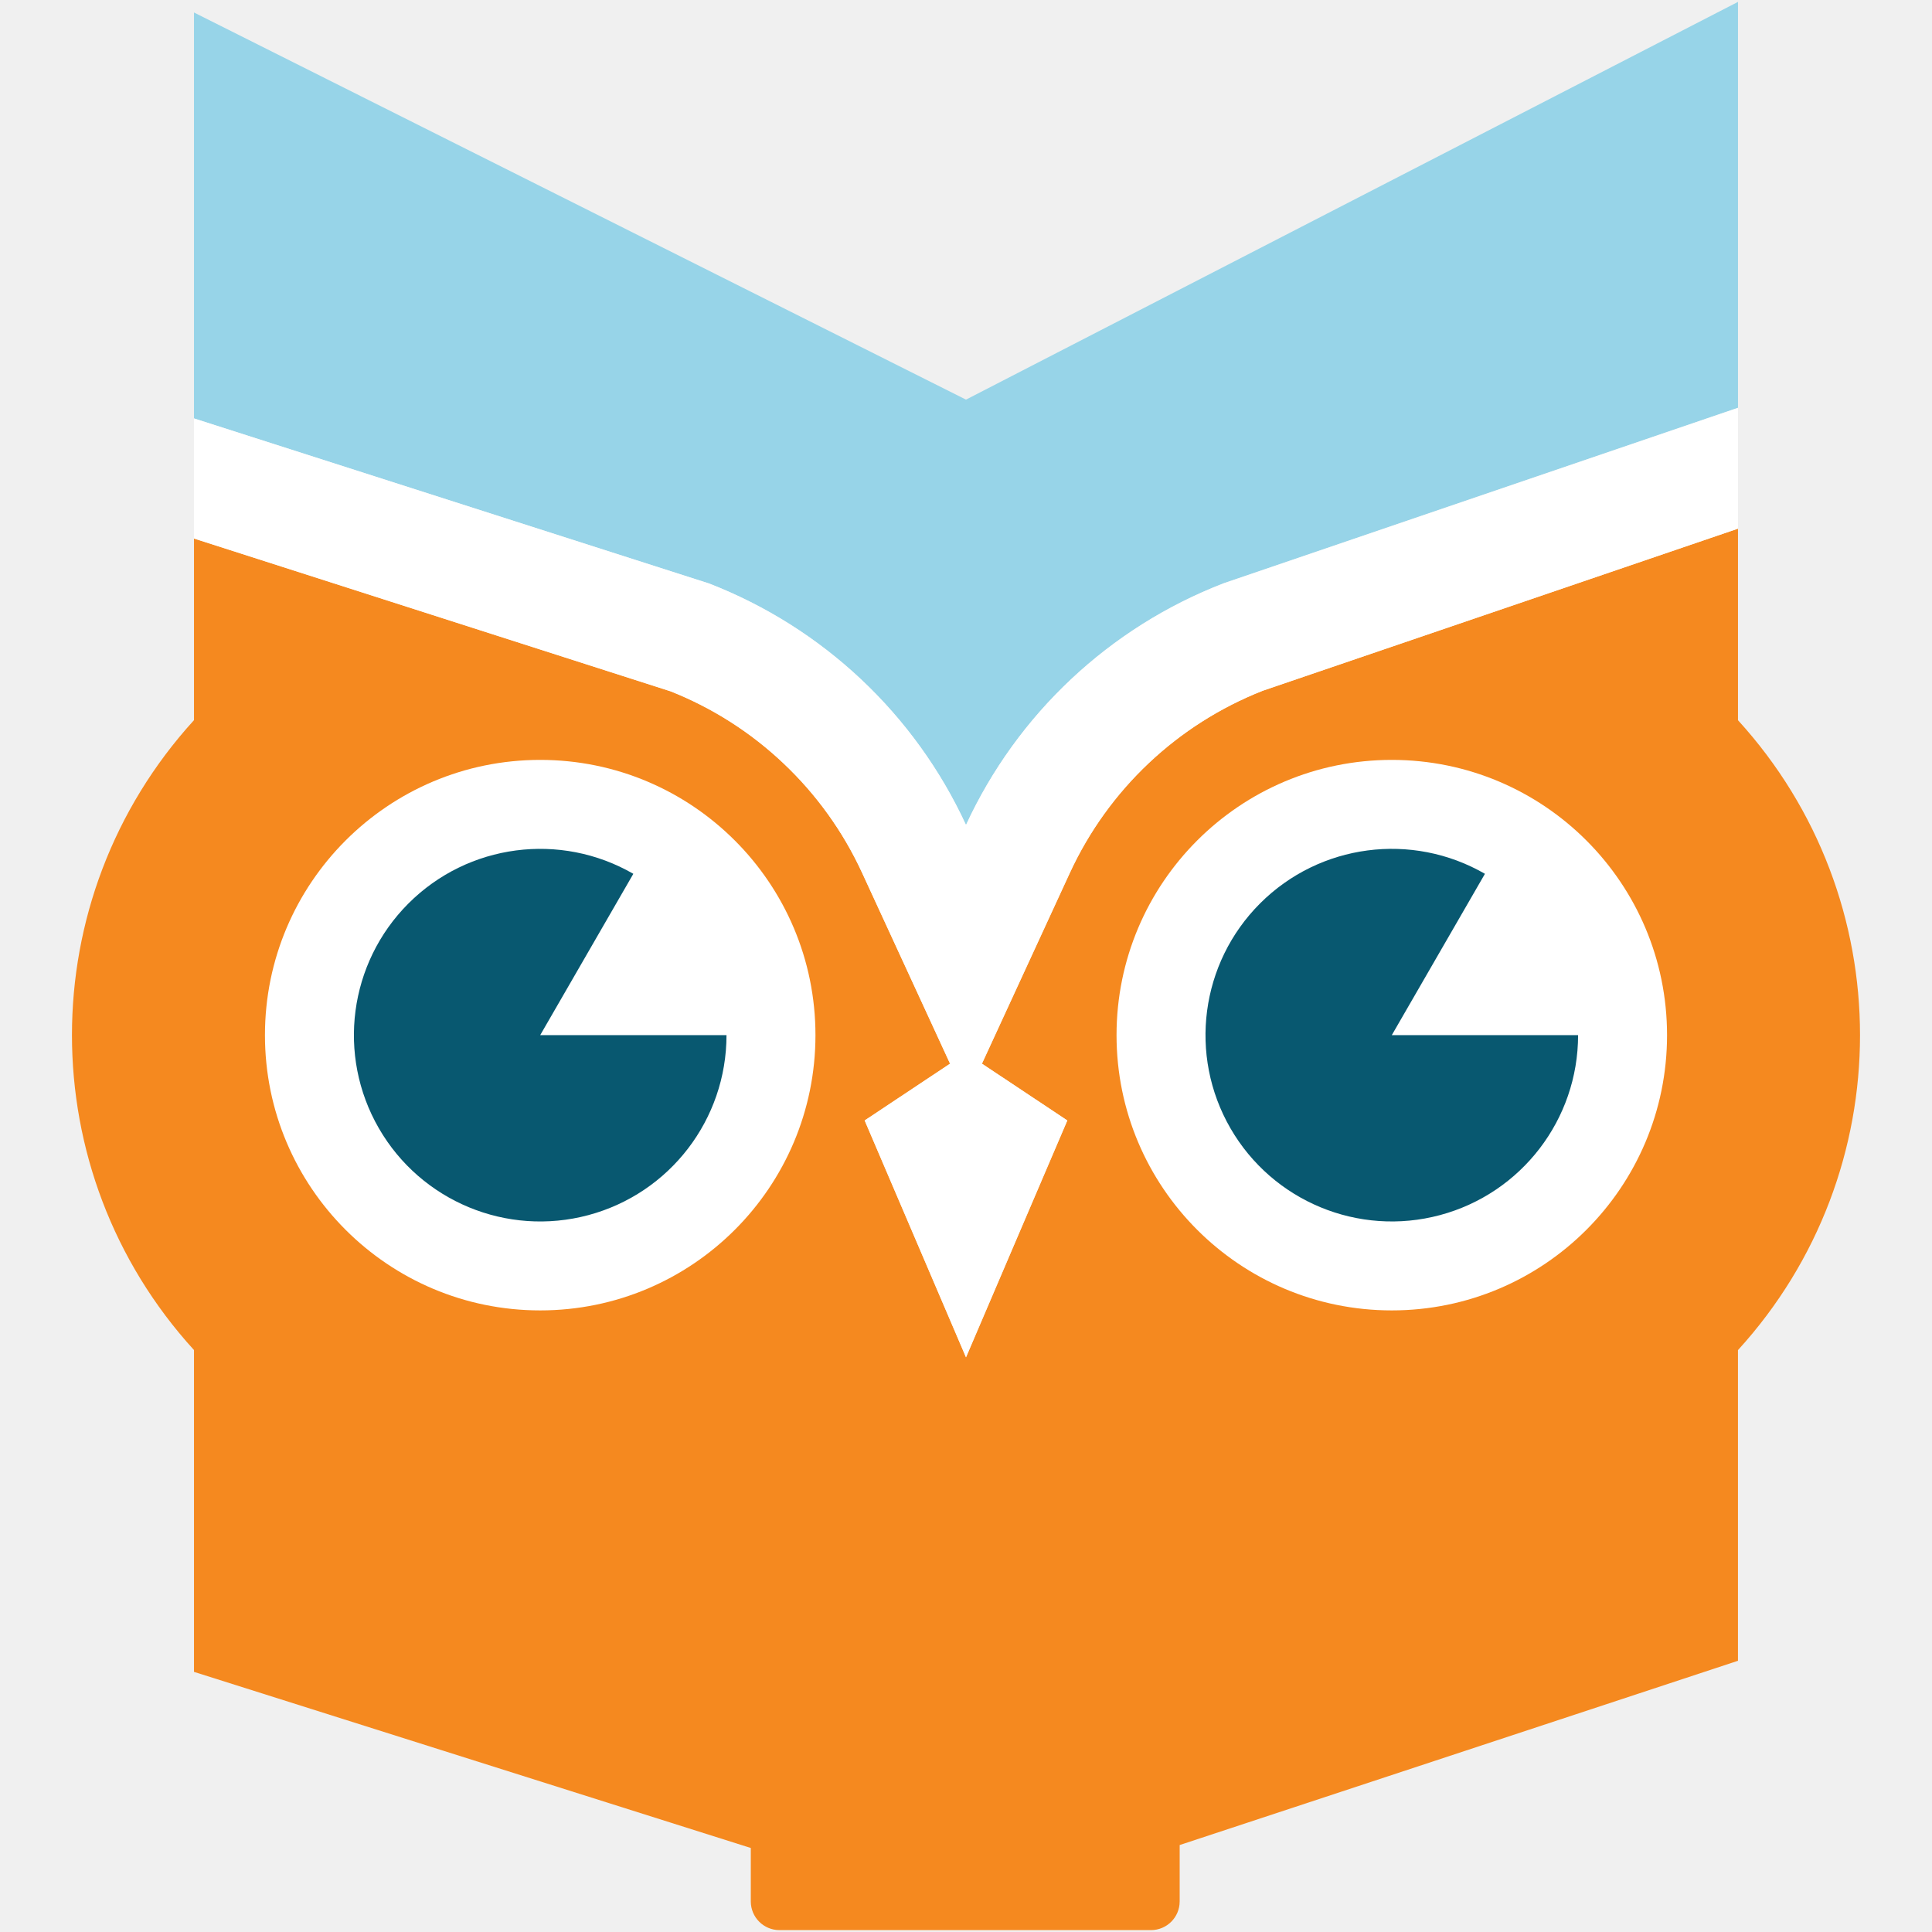
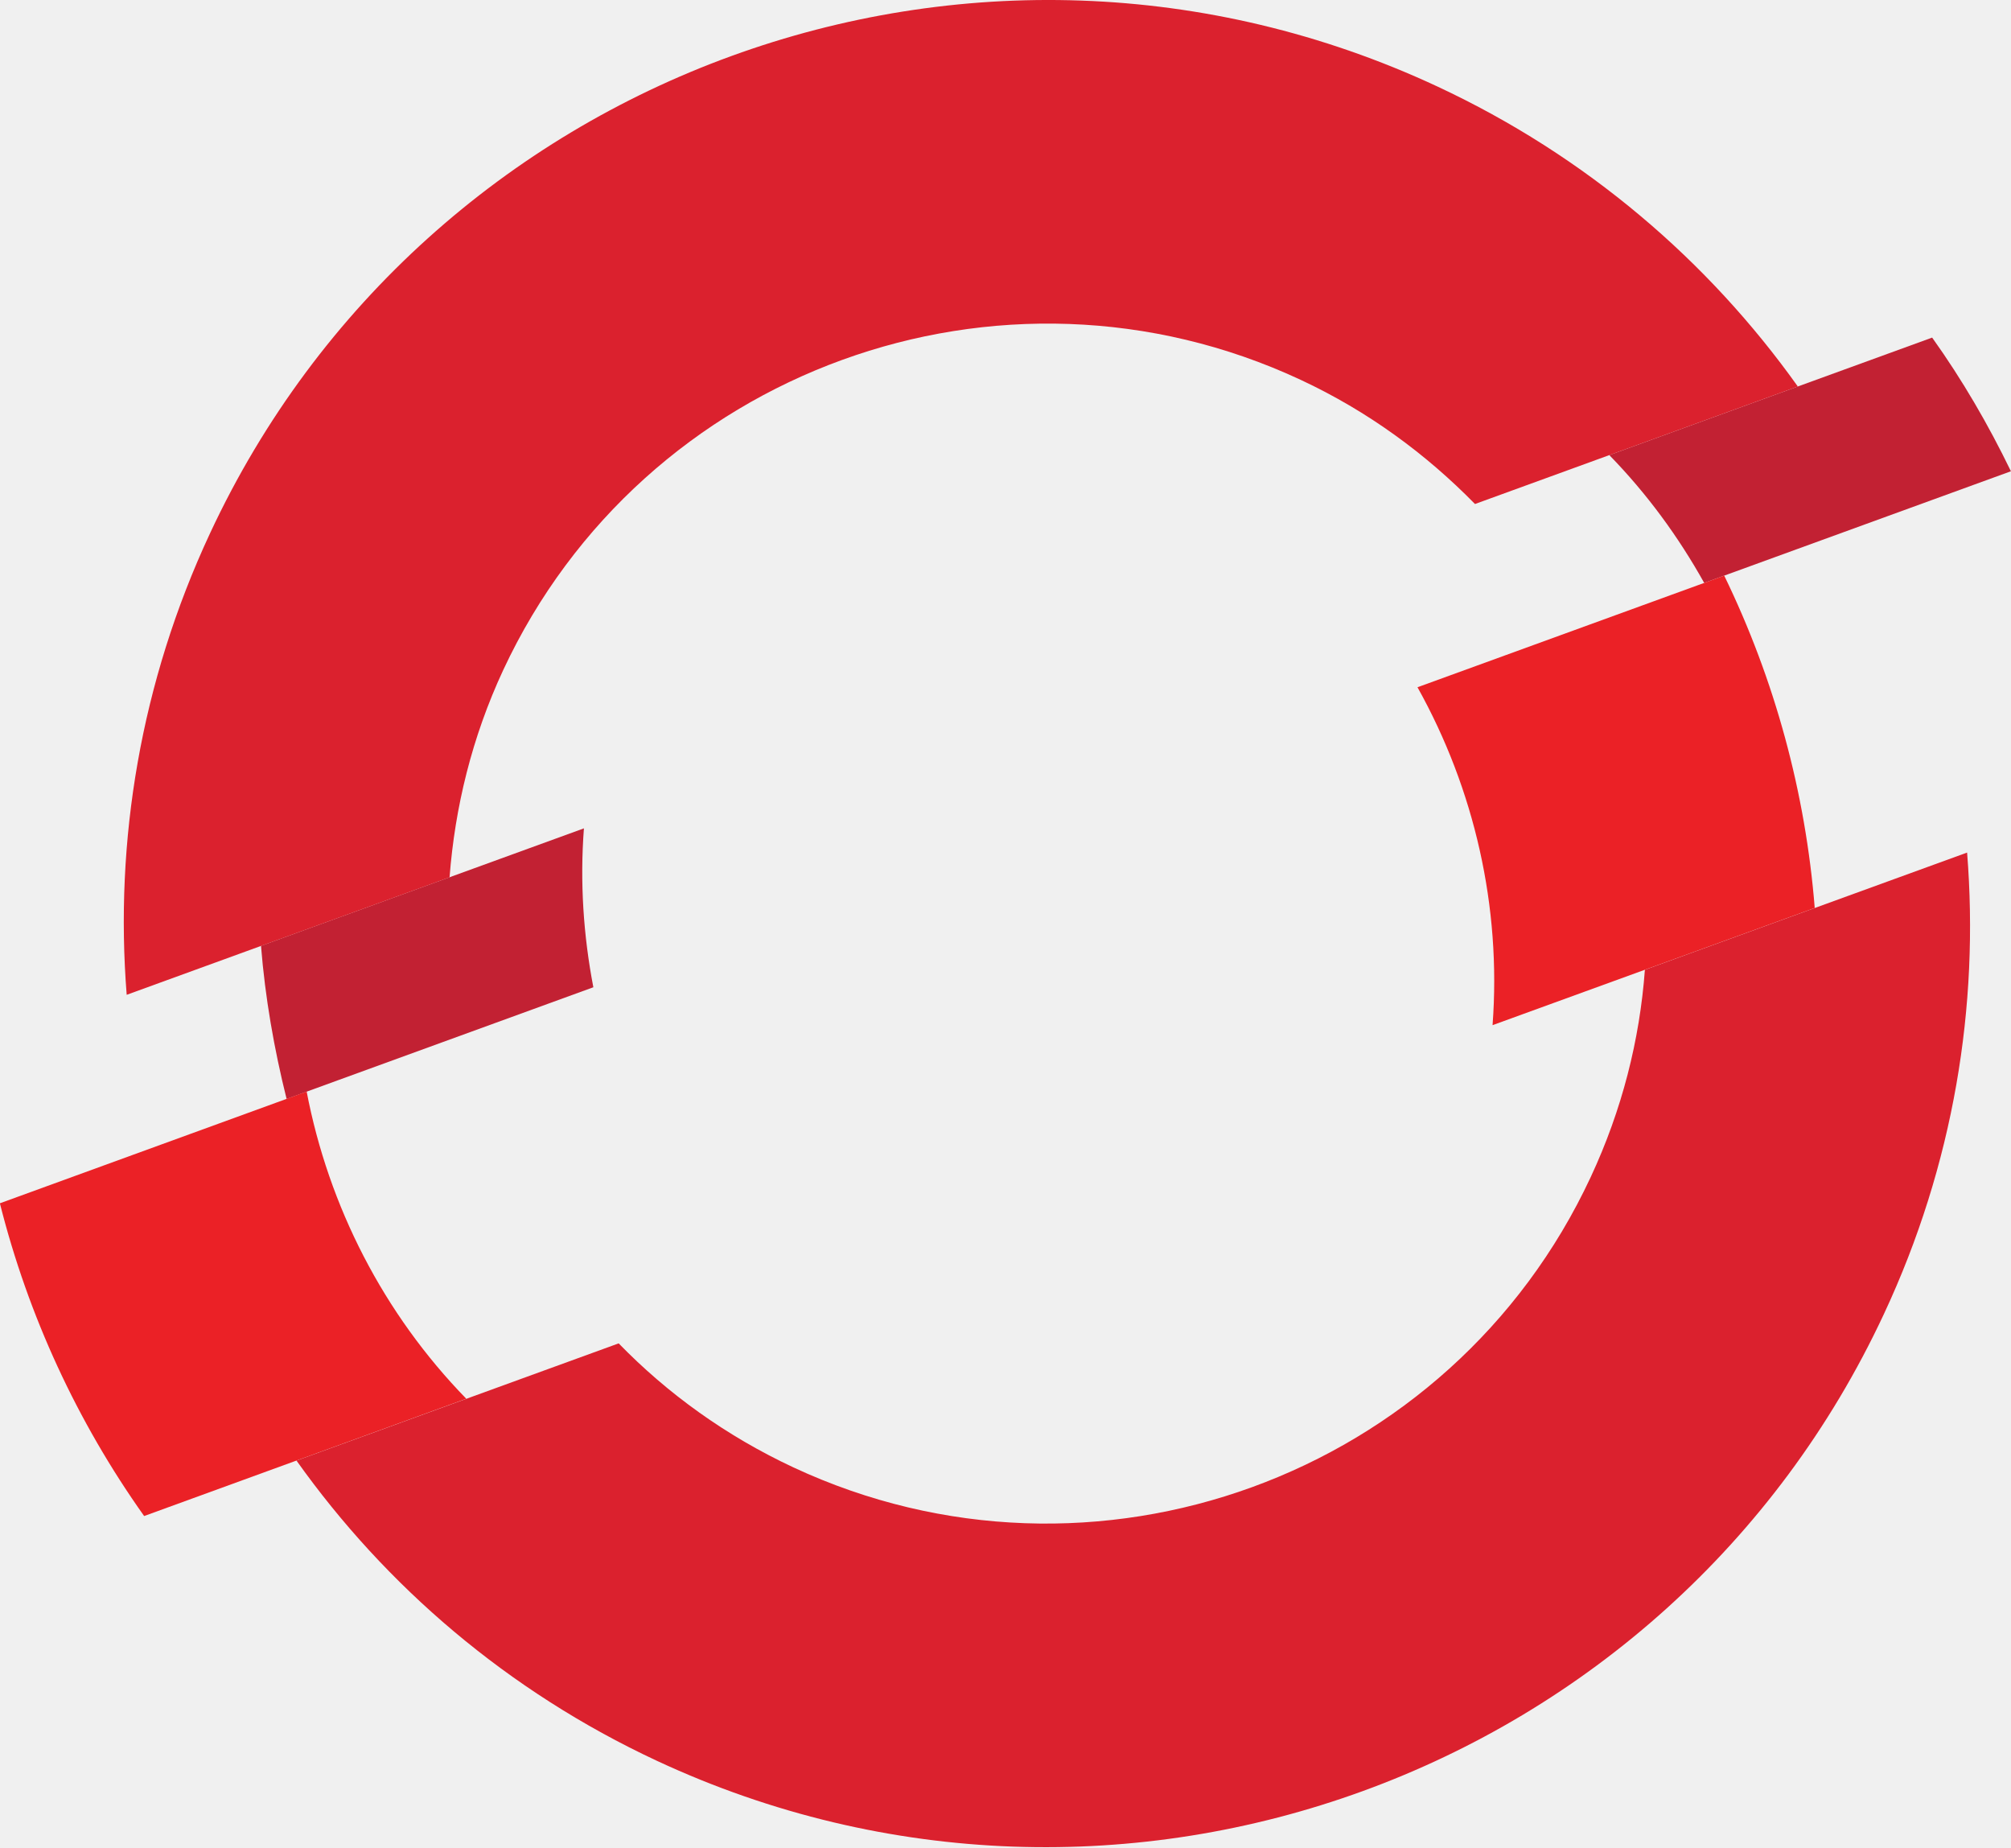
- <svg xmlns="http://www.w3.org/2000/svg" id="Layer_1" data-name="Layer 1" viewBox="0 0 1024 1024">
-   <defs>
-     <style>.cls-1{fill:#f5891f;}.cls-2{fill:#97d4e8;}.cls-3{fill:#fff;}.cls-4{fill:#085870;}</style>
-   </defs>
-   <path class="cls-1" d="M921.17,381.72V280.19l-251.84,85.9a188.74,188.74,0,0,0-102.28,96.54l-46.6,101.14,45.25,30.1L512,719.41,458.29,593.87l45.26-30.1L456.94,462.63a188.62,188.62,0,0,0-101.47-96.22l-252.65-81v96.29a247.75,247.75,0,0,0,0,333.86V886.13l295.12,93.34v28.38A15.2,15.2,0,0,0,413.1,1023h197a15.2,15.2,0,0,0,15.15-15.15V977.91l295.91-97.66V715.58a247.72,247.72,0,0,0,0-333.86Z" />
-   <path class="cls-2" d="M648.57,309.12l272.6-93V1L512,211.81,102.82,6.62V221.77l273,87.49A249.38,249.38,0,0,1,512,437.26,249.35,249.35,0,0,1,648.57,309.12Z" />
-   <circle class="cls-3" cx="737.68" cy="548.65" r="145.89" />
-   <path class="cls-4" d="M787.05,463.14a98.74,98.74,0,1,0,49.37,85.51H737.68Z" />
-   <circle class="cls-3" cx="286.32" cy="548.65" r="145.89" />
-   <path class="cls-4" d="M335.68,463.14a98.74,98.74,0,1,0,49.38,85.51H286.32Z" />
-   <path class="cls-3" d="M414.88,404.23a187.59,187.59,0,0,1,42.06,58.4l46.61,101.14-45.26,30.1L512,719.41l53.7-125.54-45.25-30.1,46.6-101.14a188.74,188.74,0,0,1,102.28-96.54l251.84-85.9v-64l-272.6,93A249.35,249.35,0,0,0,512,437.26a249.38,249.38,0,0,0-136.21-128l-273-87.49v63.66l252.65,81A187.13,187.13,0,0,1,414.88,404.23Z" />
+ <svg xmlns="http://www.w3.org/2000/svg" viewBox="3.07 0 51.16 46.99">
+   <path d="M54.228 11.987c-.573-1.183-1.235-2.324-2.004-3.4l-8.213 2.989c.955.978 1.758 2.076 2.414 3.251zM17.925 21.07L9.71 24.059c.105 1.317.333 2.619.651 3.894l7.804-2.841c-.254-1.32-.344-2.68-.24-4.041" fill="#c22133" />
+   <path d="M36.156 9.66c1.709.797 3.189 1.885 4.438 3.16l8.213-2.989c-2.275-3.192-5.374-5.86-9.17-7.631-11.741-5.475-25.749-.378-31.223 11.363-1.772 3.799-2.431 7.834-2.121 11.741l8.214-2.989c.136-1.78.57-3.564 1.366-5.274C19.43 9.414 28.529 6.104 36.156 9.66m8.76 15.008c-.131 1.779-.58 3.562-1.379 5.274-3.556 7.629-12.656 10.939-20.282 7.383-1.711-.799-3.203-1.877-4.446-3.155l-8.196 2.982c2.27 3.192 5.365 5.861 9.164 7.634 11.741 5.474 25.746.376 31.221-11.365 1.774-3.796 2.428-7.831 2.115-11.735z" fill="#db212e" />
+   <path d="M46.935 14.641l-7.804 2.84c1.45 2.598 2.135 5.588 1.91 8.595l8.196-2.981a23.665 23.665 0 00-2.303-8.454m-36.063 13.124l-7.804 2.842a23.758 23.758 0 003.67 7.955l8.195-2.984c-2.104-2.16-3.502-4.894-4.061-7.814" fill="#eb2126" />
</svg>
